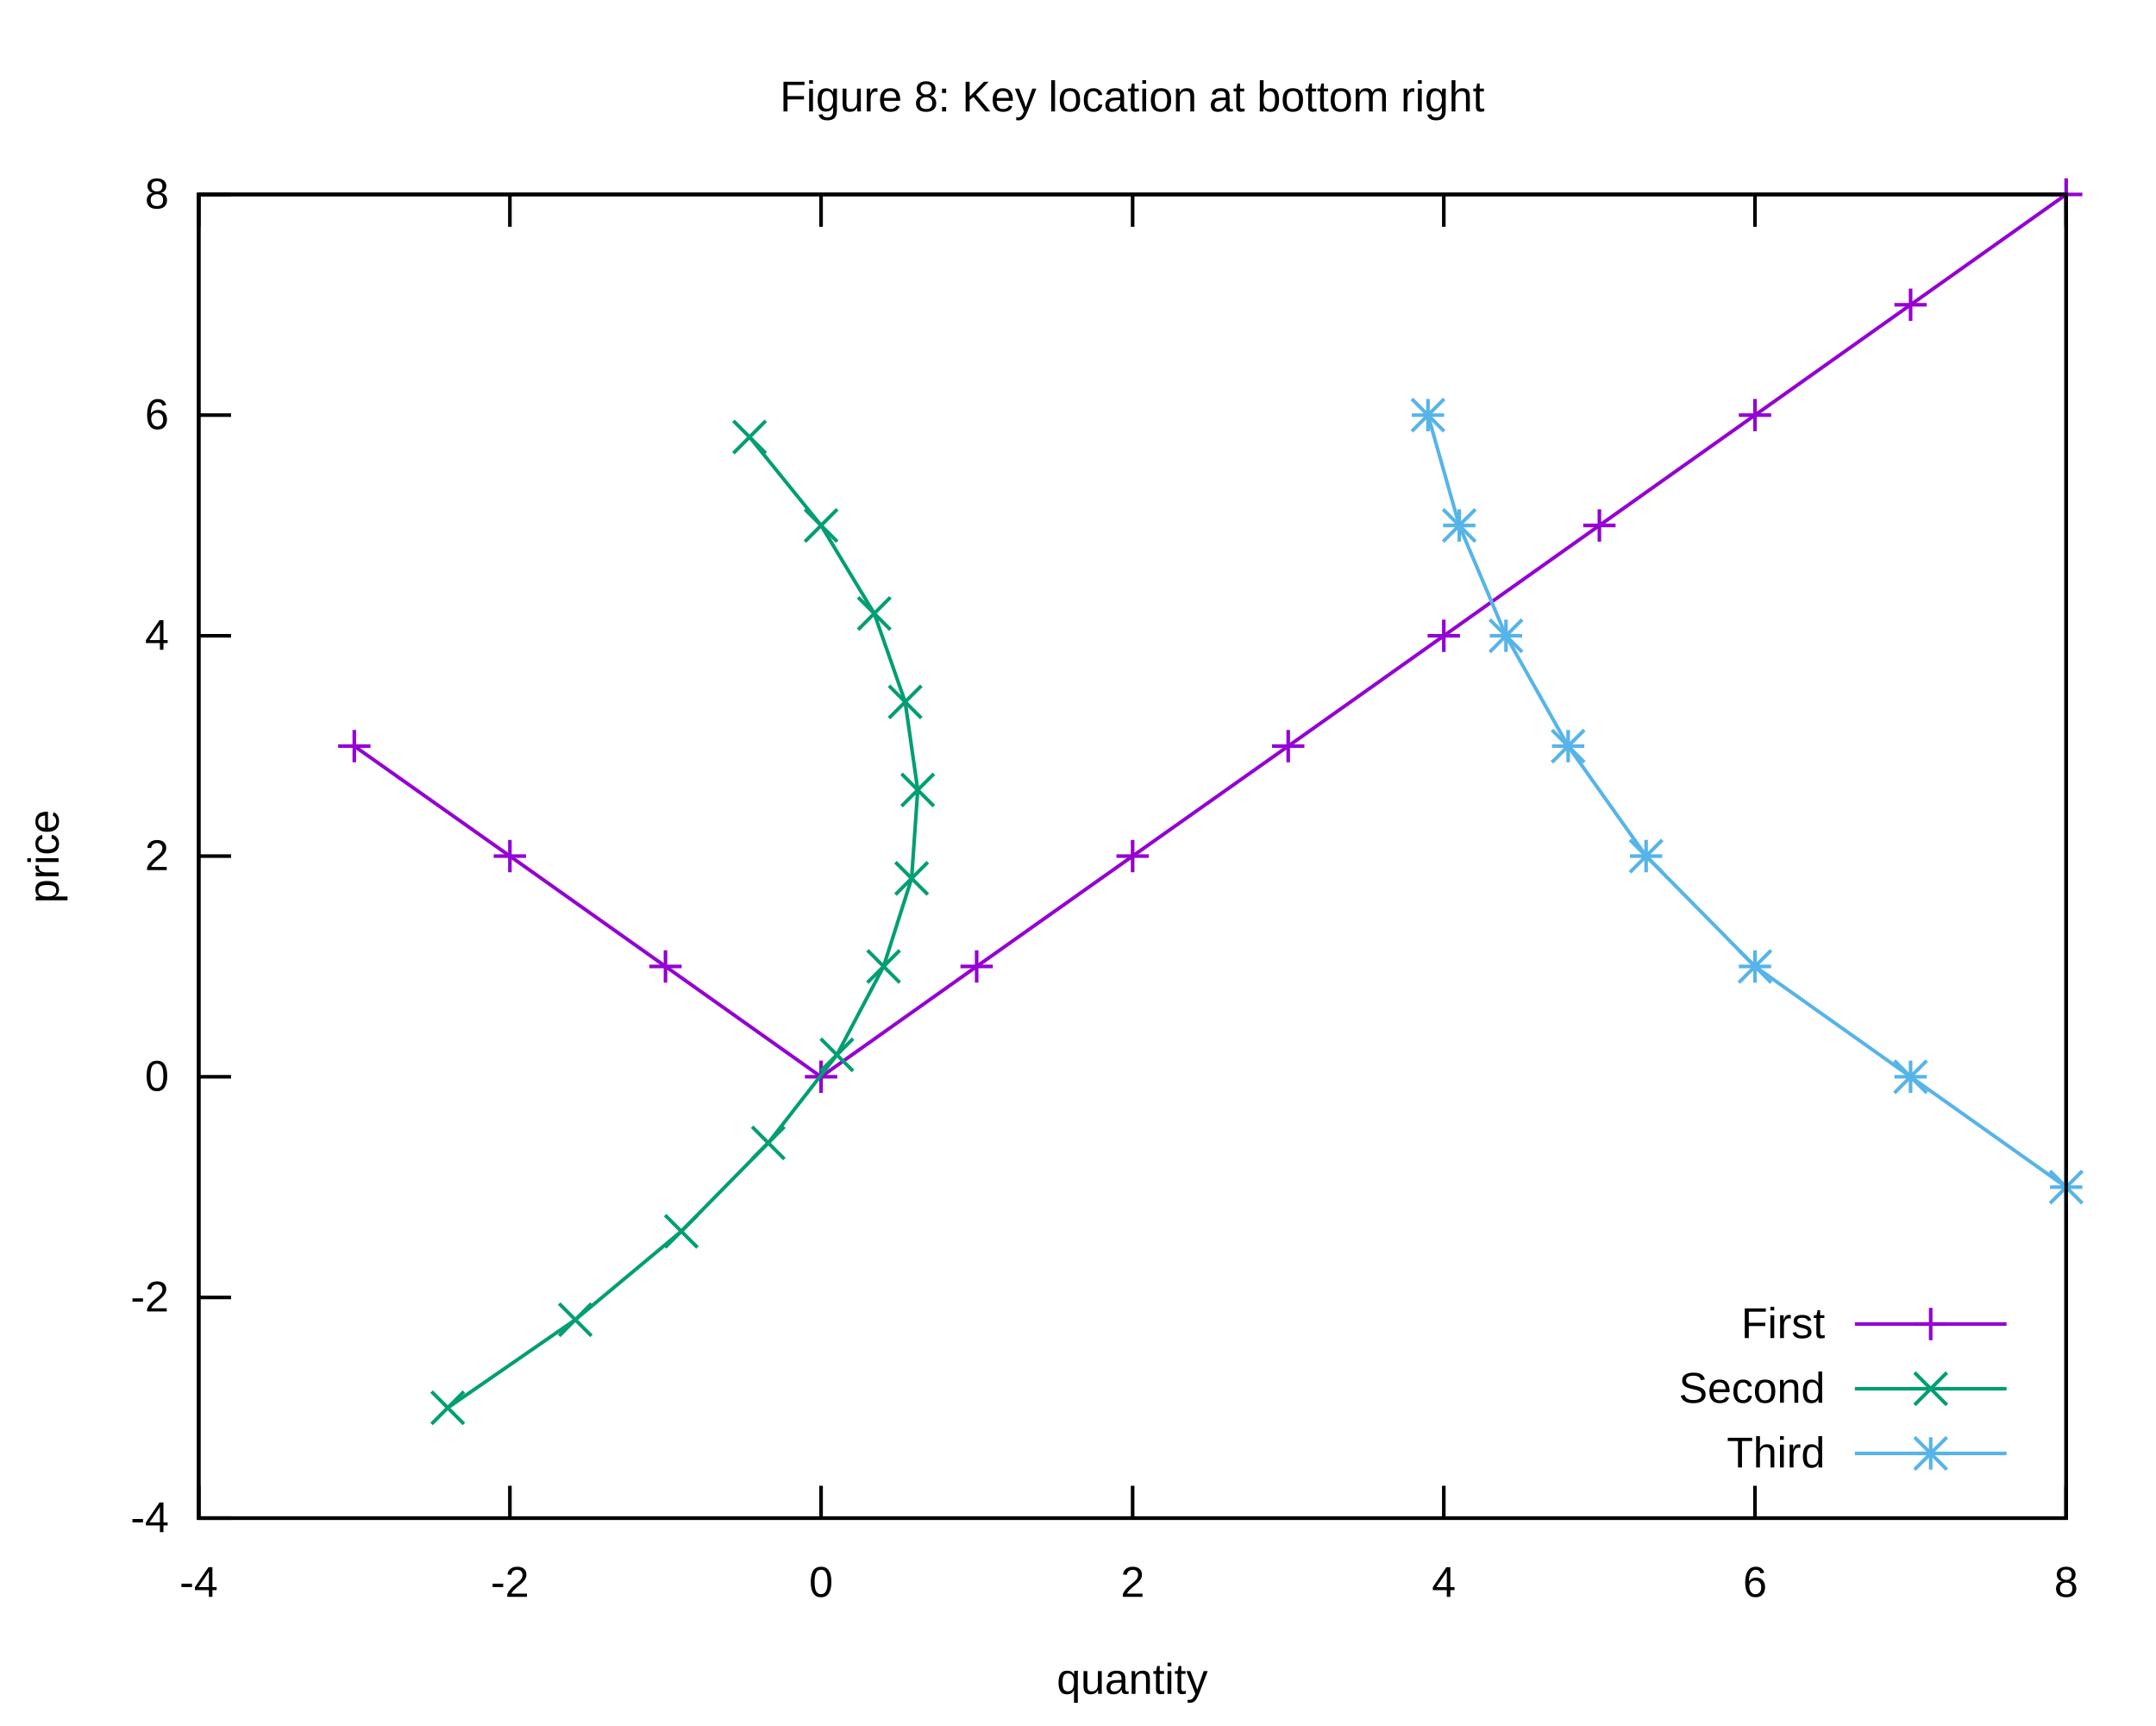
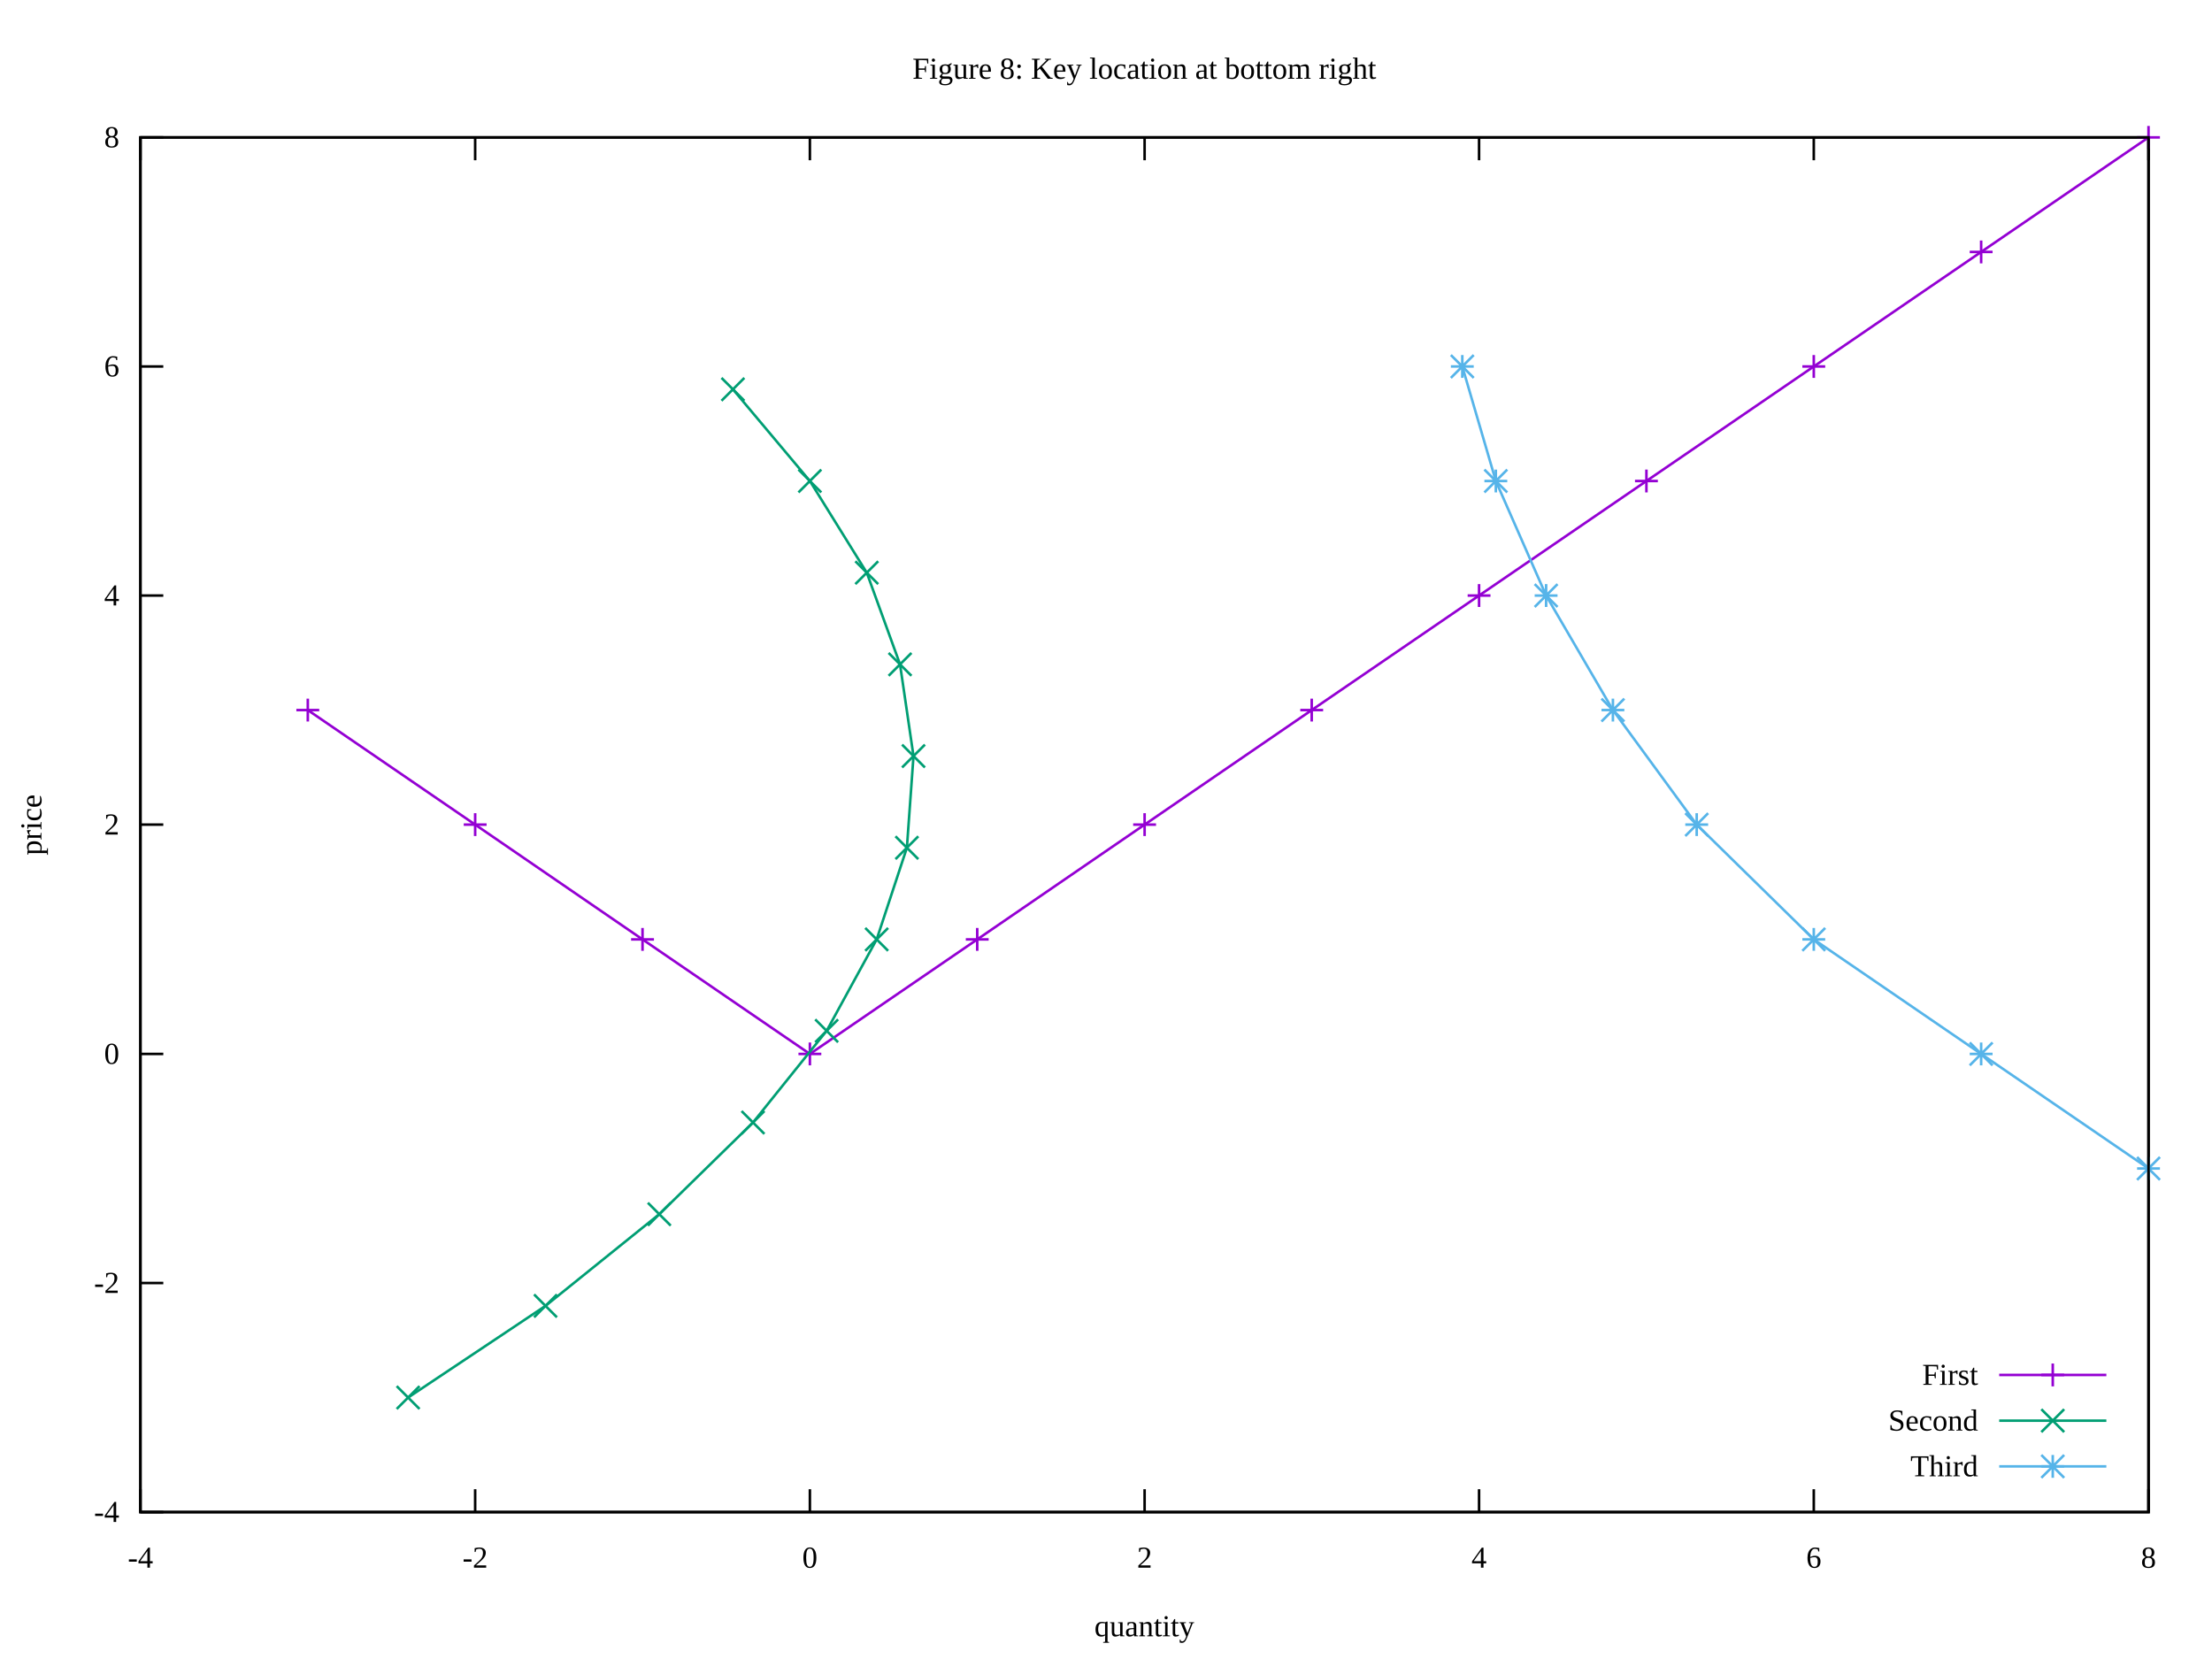
- <svg xmlns="http://www.w3.org/2000/svg" xmlns:xlink="http://www.w3.org/1999/xlink" width="600" height="480" viewBox="0 0 600 480">
+ <svg xmlns="http://www.w3.org/2000/svg" xmlns:xlink="http://www.w3.org/1999/xlink" width="871" height="653" viewBox="0 0 871 653">
  <g id="gnuplot_canvas">
-     <rect x="0" y="0" width="600" height="480" fill="none" />
+     <rect x="0" y="0" width="871" height="653" fill="none" />
    <defs>
      <circle id="gpDot" r="0.5" stroke-width="0.5" />
      <path id="gpPt0" stroke-width="0.222" stroke="currentColor" d="M-1,0 h2 M0,-1 v2" />
      <path id="gpPt1" stroke-width="0.222" stroke="currentColor" d="M-1,-1 L1,1 M1,-1 L-1,1" />
      <path id="gpPt2" stroke-width="0.222" stroke="currentColor" d="M-1,0 L1,0 M0,-1 L0,1 M-1,-1 L1,1 M-1,1 L1,-1" />
      <rect id="gpPt3" stroke-width="0.222" stroke="currentColor" x="-1" y="-1" width="2" height="2" />
      <rect id="gpPt4" stroke-width="0.222" stroke="currentColor" fill="currentColor" x="-1" y="-1" width="2" height="2" />
      <circle id="gpPt5" stroke-width="0.222" stroke="currentColor" cx="0" cy="0" r="1" />
      <use xlink:href="#gpPt5" id="gpPt6" fill="currentColor" stroke="none" />
      <path id="gpPt7" stroke-width="0.222" stroke="currentColor" d="M0,-1.33 L-1.33,0.67 L1.33,0.67 z" />
      <use xlink:href="#gpPt7" id="gpPt8" fill="currentColor" stroke="none" />
      <use xlink:href="#gpPt7" id="gpPt9" stroke="currentColor" transform="rotate(180)" />
      <use xlink:href="#gpPt9" id="gpPt10" fill="currentColor" stroke="none" />
      <use xlink:href="#gpPt3" id="gpPt11" stroke="currentColor" transform="rotate(45)" />
      <use xlink:href="#gpPt11" id="gpPt12" fill="currentColor" stroke="none" />
      <path id="gpPt13" stroke-width="0.222" stroke="currentColor" d="M0,1.330 L1.265,0.411 L0.782,-1.067 L-0.782,-1.076 L-1.265,0.411 z" />
      <use xlink:href="#gpPt13" id="gpPt14" fill="currentColor" stroke="none" />
      <filter id="textbox" filterUnits="objectBoundingBox" x="0" y="0" height="1" width="1">
        <feFlood flood-color="white" flood-opacity="1" result="bgnd" />
        <feComposite in="SourceGraphic" in2="bgnd" operator="atop" />
      </filter>
      <filter id="greybox" filterUnits="objectBoundingBox" x="0" y="0" height="1" width="1">
        <feFlood flood-color="lightgrey" flood-opacity="1" result="grey" />
        <feComposite in="SourceGraphic" in2="grey" operator="atop" />
      </filter>
    </defs>
    <g fill="none" color="white" stroke="currentColor" stroke-width="1.00" stroke-linecap="butt" stroke-linejoin="miter">
</g>
    <g fill="none" color="black" stroke="currentColor" stroke-width="1.00" stroke-linecap="butt" stroke-linejoin="miter">
-       <path stroke="black" d="M55.3,422.4 L64.3,422.4  " />
-       <g transform="translate(47.0,426.3)" stroke="none" fill="black" font-family="Arial" font-size="12.00" text-anchor="end">
-         <text>
-           <tspan font-family="Arial">-4</tspan>
-         </text>
-       </g>
-     </g>
-     <g fill="none" color="black" stroke="currentColor" stroke-width="1.00" stroke-linecap="butt" stroke-linejoin="miter">
-       <path stroke="black" d="M55.3,361.0 L64.3,361.0  " />
-       <g transform="translate(47.0,364.9)" stroke="none" fill="black" font-family="Arial" font-size="12.00" text-anchor="end">
-         <text>
-           <tspan font-family="Arial">-2</tspan>
-         </text>
-       </g>
-     </g>
-     <g fill="none" color="black" stroke="currentColor" stroke-width="1.00" stroke-linecap="butt" stroke-linejoin="miter">
-       <path stroke="black" d="M55.3,299.6 L64.3,299.6  " />
-       <g transform="translate(47.0,303.5)" stroke="none" fill="black" font-family="Arial" font-size="12.00" text-anchor="end">
-         <text>
-           <tspan font-family="Arial"> 0</tspan>
-         </text>
-       </g>
-     </g>
-     <g fill="none" color="black" stroke="currentColor" stroke-width="1.00" stroke-linecap="butt" stroke-linejoin="miter">
-       <path stroke="black" d="M55.3,238.2 L64.3,238.2  " />
-       <g transform="translate(47.0,242.1)" stroke="none" fill="black" font-family="Arial" font-size="12.00" text-anchor="end">
-         <text>
-           <tspan font-family="Arial"> 2</tspan>
-         </text>
-       </g>
-     </g>
-     <g fill="none" color="black" stroke="currentColor" stroke-width="1.00" stroke-linecap="butt" stroke-linejoin="miter">
-       <path stroke="black" d="M55.3,176.9 L64.3,176.9  " />
-       <g transform="translate(47.0,180.8)" stroke="none" fill="black" font-family="Arial" font-size="12.00" text-anchor="end">
-         <text>
-           <tspan font-family="Arial"> 4</tspan>
-         </text>
-       </g>
-     </g>
-     <g fill="none" color="black" stroke="currentColor" stroke-width="1.00" stroke-linecap="butt" stroke-linejoin="miter">
-       <path stroke="black" d="M55.3,115.5 L64.3,115.5  " />
-       <g transform="translate(47.0,119.4)" stroke="none" fill="black" font-family="Arial" font-size="12.00" text-anchor="end">
-         <text>
-           <tspan font-family="Arial"> 6</tspan>
+       <path stroke="black" d="M55.3,595.4 L64.3,595.4  " />
+       <g transform="translate(47.0,599.3)" stroke="none" fill="black" font-family="Times New Roman" font-size="12.00" text-anchor="end">
+         <text>
+           <tspan font-family="Times New Roman">-4</tspan>
+         </text>
+       </g>
+     </g>
+     <g fill="none" color="black" stroke="currentColor" stroke-width="1.00" stroke-linecap="butt" stroke-linejoin="miter">
+       <path stroke="black" d="M55.3,505.2 L64.3,505.2  " />
+       <g transform="translate(47.0,509.1)" stroke="none" fill="black" font-family="Times New Roman" font-size="12.00" text-anchor="end">
+         <text>
+           <tspan font-family="Times New Roman">-2</tspan>
+         </text>
+       </g>
+     </g>
+     <g fill="none" color="black" stroke="currentColor" stroke-width="1.00" stroke-linecap="butt" stroke-linejoin="miter">
+       <path stroke="black" d="M55.3,415.0 L64.3,415.0  " />
+       <g transform="translate(47.0,418.9)" stroke="none" fill="black" font-family="Times New Roman" font-size="12.00" text-anchor="end">
+         <text>
+           <tspan font-family="Times New Roman"> 0</tspan>
+         </text>
+       </g>
+     </g>
+     <g fill="none" color="black" stroke="currentColor" stroke-width="1.00" stroke-linecap="butt" stroke-linejoin="miter">
+       <path stroke="black" d="M55.3,324.7 L64.3,324.7  " />
+       <g transform="translate(47.0,328.6)" stroke="none" fill="black" font-family="Times New Roman" font-size="12.00" text-anchor="end">
+         <text>
+           <tspan font-family="Times New Roman"> 2</tspan>
+         </text>
+       </g>
+     </g>
+     <g fill="none" color="black" stroke="currentColor" stroke-width="1.00" stroke-linecap="butt" stroke-linejoin="miter">
+       <path stroke="black" d="M55.3,234.5 L64.3,234.5  " />
+       <g transform="translate(47.0,238.4)" stroke="none" fill="black" font-family="Times New Roman" font-size="12.00" text-anchor="end">
+         <text>
+           <tspan font-family="Times New Roman"> 4</tspan>
+         </text>
+       </g>
+     </g>
+     <g fill="none" color="black" stroke="currentColor" stroke-width="1.00" stroke-linecap="butt" stroke-linejoin="miter">
+       <path stroke="black" d="M55.3,144.3 L64.3,144.3  " />
+       <g transform="translate(47.0,148.2)" stroke="none" fill="black" font-family="Times New Roman" font-size="12.00" text-anchor="end">
+         <text>
+           <tspan font-family="Times New Roman"> 6</tspan>
        </text>
      </g>
    </g>
    <g fill="none" color="black" stroke="currentColor" stroke-width="1.00" stroke-linecap="butt" stroke-linejoin="miter">
      <path stroke="black" d="M55.3,54.1 L64.3,54.1  " />
-       <g transform="translate(47.0,58.0)" stroke="none" fill="black" font-family="Arial" font-size="12.00" text-anchor="end">
-         <text>
-           <tspan font-family="Arial"> 8</tspan>
-         </text>
-       </g>
-     </g>
-     <g fill="none" color="black" stroke="currentColor" stroke-width="1.00" stroke-linecap="butt" stroke-linejoin="miter">
-       <path stroke="black" d="M55.3,422.4 L55.3,413.4 M55.3,54.1 L55.3,63.1  " />
-       <g transform="translate(55.3,444.3)" stroke="none" fill="black" font-family="Arial" font-size="12.00" text-anchor="middle">
-         <text>
-           <tspan font-family="Arial">-4</tspan>
-         </text>
-       </g>
-     </g>
-     <g fill="none" color="black" stroke="currentColor" stroke-width="1.00" stroke-linecap="butt" stroke-linejoin="miter">
-       <path stroke="black" d="M141.9,422.4 L141.9,413.4 M141.9,54.1 L141.9,63.1  " />
-       <g transform="translate(141.9,444.3)" stroke="none" fill="black" font-family="Arial" font-size="12.00" text-anchor="middle">
-         <text>
-           <tspan font-family="Arial">-2</tspan>
-         </text>
-       </g>
-     </g>
-     <g fill="none" color="black" stroke="currentColor" stroke-width="1.00" stroke-linecap="butt" stroke-linejoin="miter">
-       <path stroke="black" d="M228.5,422.4 L228.5,413.4 M228.5,54.1 L228.5,63.1  " />
-       <g transform="translate(228.5,444.3)" stroke="none" fill="black" font-family="Arial" font-size="12.00" text-anchor="middle">
-         <text>
-           <tspan font-family="Arial"> 0</tspan>
-         </text>
-       </g>
-     </g>
-     <g fill="none" color="black" stroke="currentColor" stroke-width="1.00" stroke-linecap="butt" stroke-linejoin="miter">
-       <path stroke="black" d="M315.2,422.4 L315.2,413.4 M315.2,54.1 L315.2,63.1  " />
-       <g transform="translate(315.2,444.3)" stroke="none" fill="black" font-family="Arial" font-size="12.00" text-anchor="middle">
-         <text>
-           <tspan font-family="Arial"> 2</tspan>
-         </text>
-       </g>
-     </g>
-     <g fill="none" color="black" stroke="currentColor" stroke-width="1.00" stroke-linecap="butt" stroke-linejoin="miter">
-       <path stroke="black" d="M401.8,422.4 L401.8,413.4 M401.8,54.1 L401.8,63.1  " />
-       <g transform="translate(401.8,444.3)" stroke="none" fill="black" font-family="Arial" font-size="12.00" text-anchor="middle">
-         <text>
-           <tspan font-family="Arial"> 4</tspan>
-         </text>
-       </g>
-     </g>
-     <g fill="none" color="black" stroke="currentColor" stroke-width="1.00" stroke-linecap="butt" stroke-linejoin="miter">
-       <path stroke="black" d="M488.4,422.4 L488.4,413.4 M488.4,54.1 L488.4,63.1  " />
-       <g transform="translate(488.4,444.3)" stroke="none" fill="black" font-family="Arial" font-size="12.00" text-anchor="middle">
-         <text>
-           <tspan font-family="Arial"> 6</tspan>
-         </text>
-       </g>
-     </g>
-     <g fill="none" color="black" stroke="currentColor" stroke-width="1.00" stroke-linecap="butt" stroke-linejoin="miter">
-       <path stroke="black" d="M575.0,422.4 L575.0,413.4 M575.0,54.1 L575.0,63.1  " />
-       <g transform="translate(575.0,444.3)" stroke="none" fill="black" font-family="Arial" font-size="12.00" text-anchor="middle">
-         <text>
-           <tspan font-family="Arial"> 8</tspan>
-         </text>
-       </g>
-     </g>
-     <g fill="none" color="black" stroke="currentColor" stroke-width="1.00" stroke-linecap="butt" stroke-linejoin="miter">
- </g>
-     <g fill="none" color="black" stroke="currentColor" stroke-width="1.00" stroke-linecap="butt" stroke-linejoin="miter">
-       <path stroke="black" d="M55.3,54.1 L55.3,422.4 L575.0,422.4 L575.0,54.1 L55.3,54.1 Z  " />
-     </g>
-     <g fill="none" color="black" stroke="currentColor" stroke-width="1.00" stroke-linecap="butt" stroke-linejoin="miter">
-       <g transform="translate(16.3,238.3) rotate(270)" stroke="none" fill="black" font-family="Arial" font-size="12.00" text-anchor="middle">
-         <text>
-           <tspan font-family="Arial">price</tspan>
-         </text>
-       </g>
-     </g>
-     <g fill="none" color="black" stroke="currentColor" stroke-width="1.00" stroke-linecap="butt" stroke-linejoin="miter">
-       <g transform="translate(315.1,471.3)" stroke="none" fill="black" font-family="Arial" font-size="12.00" text-anchor="middle">
-         <text>
-           <tspan font-family="Arial">quantity</tspan>
-         </text>
-       </g>
-     </g>
-     <g fill="none" color="black" stroke="currentColor" stroke-width="1.00" stroke-linecap="butt" stroke-linejoin="miter">
-       <g transform="translate(315.1,31.0)" stroke="none" fill="black" font-family="Arial" font-size="12.00" text-anchor="middle">
-         <text>
-           <tspan font-family="Arial">Figure 8: Key location at bottom right</tspan>
+       <g transform="translate(47.0,58.0)" stroke="none" fill="black" font-family="Times New Roman" font-size="12.00" text-anchor="end">
+         <text>
+           <tspan font-family="Times New Roman"> 8</tspan>
+         </text>
+       </g>
+     </g>
+     <g fill="none" color="black" stroke="currentColor" stroke-width="1.00" stroke-linecap="butt" stroke-linejoin="miter">
+       <path stroke="black" d="M55.3,595.4 L55.3,586.4 M55.3,54.1 L55.3,63.1  " />
+       <g transform="translate(55.3,617.3)" stroke="none" fill="black" font-family="Times New Roman" font-size="12.00" text-anchor="middle">
+         <text>
+           <tspan font-family="Times New Roman">-4</tspan>
+         </text>
+       </g>
+     </g>
+     <g fill="none" color="black" stroke="currentColor" stroke-width="1.00" stroke-linecap="butt" stroke-linejoin="miter">
+       <path stroke="black" d="M187.1,595.4 L187.1,586.4 M187.1,54.1 L187.1,63.1  " />
+       <g transform="translate(187.1,617.3)" stroke="none" fill="black" font-family="Times New Roman" font-size="12.00" text-anchor="middle">
+         <text>
+           <tspan font-family="Times New Roman">-2</tspan>
+         </text>
+       </g>
+     </g>
+     <g fill="none" color="black" stroke="currentColor" stroke-width="1.00" stroke-linecap="butt" stroke-linejoin="miter">
+       <path stroke="black" d="M318.9,595.4 L318.9,586.4 M318.9,54.1 L318.9,63.1  " />
+       <g transform="translate(318.9,617.3)" stroke="none" fill="black" font-family="Times New Roman" font-size="12.00" text-anchor="middle">
+         <text>
+           <tspan font-family="Times New Roman"> 0</tspan>
+         </text>
+       </g>
+     </g>
+     <g fill="none" color="black" stroke="currentColor" stroke-width="1.00" stroke-linecap="butt" stroke-linejoin="miter">
+       <path stroke="black" d="M450.7,595.4 L450.7,586.4 M450.7,54.1 L450.7,63.1  " />
+       <g transform="translate(450.7,617.3)" stroke="none" fill="black" font-family="Times New Roman" font-size="12.00" text-anchor="middle">
+         <text>
+           <tspan font-family="Times New Roman"> 2</tspan>
+         </text>
+       </g>
+     </g>
+     <g fill="none" color="black" stroke="currentColor" stroke-width="1.00" stroke-linecap="butt" stroke-linejoin="miter">
+       <path stroke="black" d="M582.4,595.4 L582.4,586.4 M582.4,54.1 L582.4,63.1  " />
+       <g transform="translate(582.4,617.3)" stroke="none" fill="black" font-family="Times New Roman" font-size="12.00" text-anchor="middle">
+         <text>
+           <tspan font-family="Times New Roman"> 4</tspan>
+         </text>
+       </g>
+     </g>
+     <g fill="none" color="black" stroke="currentColor" stroke-width="1.00" stroke-linecap="butt" stroke-linejoin="miter">
+       <path stroke="black" d="M714.2,595.4 L714.2,586.4 M714.2,54.1 L714.2,63.1  " />
+       <g transform="translate(714.2,617.3)" stroke="none" fill="black" font-family="Times New Roman" font-size="12.00" text-anchor="middle">
+         <text>
+           <tspan font-family="Times New Roman"> 6</tspan>
+         </text>
+       </g>
+     </g>
+     <g fill="none" color="black" stroke="currentColor" stroke-width="1.00" stroke-linecap="butt" stroke-linejoin="miter">
+       <path stroke="black" d="M846.0,595.4 L846.0,586.4 M846.0,54.1 L846.0,63.1  " />
+       <g transform="translate(846.0,617.3)" stroke="none" fill="black" font-family="Times New Roman" font-size="12.00" text-anchor="middle">
+         <text>
+           <tspan font-family="Times New Roman"> 8</tspan>
+         </text>
+       </g>
+     </g>
+     <g fill="none" color="black" stroke="currentColor" stroke-width="1.00" stroke-linecap="butt" stroke-linejoin="miter">
+ </g>
+     <g fill="none" color="black" stroke="currentColor" stroke-width="1.00" stroke-linecap="butt" stroke-linejoin="miter">
+       <path stroke="black" d="M55.3,54.1 L55.3,595.4 L846.0,595.4 L846.0,54.1 L55.3,54.1 Z  " />
+     </g>
+     <g fill="none" color="black" stroke="currentColor" stroke-width="1.00" stroke-linecap="butt" stroke-linejoin="miter">
+       <g transform="translate(16.3,324.8) rotate(270)" stroke="none" fill="black" font-family="Times New Roman" font-size="12.00" text-anchor="middle">
+         <text>
+           <tspan font-family="Times New Roman">price</tspan>
+         </text>
+       </g>
+     </g>
+     <g fill="none" color="black" stroke="currentColor" stroke-width="1.00" stroke-linecap="butt" stroke-linejoin="miter">
+       <g transform="translate(450.6,644.3)" stroke="none" fill="black" font-family="Times New Roman" font-size="12.00" text-anchor="middle">
+         <text>
+           <tspan font-family="Times New Roman">quantity</tspan>
+         </text>
+       </g>
+     </g>
+     <g fill="none" color="black" stroke="currentColor" stroke-width="1.00" stroke-linecap="butt" stroke-linejoin="miter">
+       <g transform="translate(450.6,31.0)" stroke="none" fill="black" font-family="Times New Roman" font-size="12.00" text-anchor="middle">
+         <text>
+           <tspan font-family="Times New Roman">Figure 8: Key location at bottom right</tspan>
        </text>
      </g>
    </g>
    <g id="gnuplot_plot_1">
      <g fill="none" color="black" stroke="currentColor" stroke-width="1.00" stroke-linecap="butt" stroke-linejoin="miter">
-         <g transform="translate(507.9,372.3)" stroke="none" fill="black" font-family="Arial" font-size="12.00" text-anchor="end">
+         <g transform="translate(778.9,545.3)" stroke="none" fill="black" font-family="Times New Roman" font-size="12.00" text-anchor="end">
          <text>
-             <tspan font-family="Arial">First</tspan>
+             <tspan font-family="Times New Roman">First</tspan>
          </text>
        </g>
      </g>
      <g fill="none" color="black" stroke="currentColor" stroke-width="1.00" stroke-linecap="butt" stroke-linejoin="miter">
-         <path stroke="rgb(148,   0, 211)" d="M516.2,368.4 L558.4,368.4 M98.6,207.6 L141.9,238.2 L185.2,268.9 L228.5,299.6 L271.8,268.9 L315.2,238.2   L358.5,207.6 L401.8,176.9 L445.1,146.2 L488.4,115.5 L531.7,84.8 L575.0,54.1  " />
-         <use xlink:href="#gpPt0" transform="translate(98.6,207.6) scale(4.50)" color="rgb(148,   0, 211)" />
-         <use xlink:href="#gpPt0" transform="translate(141.9,238.2) scale(4.50)" color="rgb(148,   0, 211)" />
-         <use xlink:href="#gpPt0" transform="translate(185.2,268.9) scale(4.50)" color="rgb(148,   0, 211)" />
-         <use xlink:href="#gpPt0" transform="translate(228.5,299.6) scale(4.50)" color="rgb(148,   0, 211)" />
-         <use xlink:href="#gpPt0" transform="translate(271.8,268.9) scale(4.50)" color="rgb(148,   0, 211)" />
-         <use xlink:href="#gpPt0" transform="translate(315.2,238.2) scale(4.50)" color="rgb(148,   0, 211)" />
-         <use xlink:href="#gpPt0" transform="translate(358.5,207.6) scale(4.50)" color="rgb(148,   0, 211)" />
-         <use xlink:href="#gpPt0" transform="translate(401.8,176.9) scale(4.50)" color="rgb(148,   0, 211)" />
-         <use xlink:href="#gpPt0" transform="translate(445.1,146.2) scale(4.50)" color="rgb(148,   0, 211)" />
-         <use xlink:href="#gpPt0" transform="translate(488.4,115.5) scale(4.50)" color="rgb(148,   0, 211)" />
-         <use xlink:href="#gpPt0" transform="translate(531.7,84.8) scale(4.50)" color="rgb(148,   0, 211)" />
-         <use xlink:href="#gpPt0" transform="translate(575.0,54.1) scale(4.50)" color="rgb(148,   0, 211)" />
-         <use xlink:href="#gpPt0" transform="translate(537.3,368.4) scale(4.50)" color="rgb(148,   0, 211)" />
+         <path stroke="rgb(148,   0, 211)" d="M787.2,541.4 L829.4,541.4 M121.2,279.6 L187.1,324.7 L253.0,369.9 L318.9,415.0 L384.8,369.9 L450.7,324.7   L516.5,279.6 L582.4,234.5 L648.3,189.4 L714.2,144.3 L780.1,99.2 L846.0,54.1  " />
+         <use xlink:href="#gpPt0" transform="translate(121.2,279.6) scale(4.50)" color="rgb(148,   0, 211)" />
+         <use xlink:href="#gpPt0" transform="translate(187.1,324.7) scale(4.50)" color="rgb(148,   0, 211)" />
+         <use xlink:href="#gpPt0" transform="translate(253.0,369.9) scale(4.50)" color="rgb(148,   0, 211)" />
+         <use xlink:href="#gpPt0" transform="translate(318.9,415.0) scale(4.50)" color="rgb(148,   0, 211)" />
+         <use xlink:href="#gpPt0" transform="translate(384.8,369.9) scale(4.50)" color="rgb(148,   0, 211)" />
+         <use xlink:href="#gpPt0" transform="translate(450.7,324.7) scale(4.50)" color="rgb(148,   0, 211)" />
+         <use xlink:href="#gpPt0" transform="translate(516.5,279.6) scale(4.50)" color="rgb(148,   0, 211)" />
+         <use xlink:href="#gpPt0" transform="translate(582.4,234.5) scale(4.50)" color="rgb(148,   0, 211)" />
+         <use xlink:href="#gpPt0" transform="translate(648.3,189.4) scale(4.50)" color="rgb(148,   0, 211)" />
+         <use xlink:href="#gpPt0" transform="translate(714.2,144.3) scale(4.50)" color="rgb(148,   0, 211)" />
+         <use xlink:href="#gpPt0" transform="translate(780.1,99.2) scale(4.50)" color="rgb(148,   0, 211)" />
+         <use xlink:href="#gpPt0" transform="translate(846.0,54.1) scale(4.50)" color="rgb(148,   0, 211)" />
+         <use xlink:href="#gpPt0" transform="translate(808.3,541.4) scale(4.50)" color="rgb(148,   0, 211)" />
      </g>
    </g>
    <g id="gnuplot_plot_2">
      <g fill="none" color="black" stroke="currentColor" stroke-width="1.00" stroke-linecap="butt" stroke-linejoin="miter">
-         <g transform="translate(507.9,390.3)" stroke="none" fill="black" font-family="Arial" font-size="12.00" text-anchor="end">
+         <g transform="translate(778.9,563.3)" stroke="none" fill="black" font-family="Times New Roman" font-size="12.00" text-anchor="end">
          <text>
-             <tspan font-family="Arial">Second</tspan>
+             <tspan font-family="Times New Roman">Second</tspan>
          </text>
        </g>
      </g>
      <g fill="none" color="black" stroke="currentColor" stroke-width="1.00" stroke-linecap="butt" stroke-linejoin="miter">
-         <path stroke="rgb(  0, 158, 115)" d="M516.2,386.4 L558.4,386.4 M124.6,391.7 L160.1,367.2 L189.6,342.6 L213.8,318.0 L232.9,293.5 L245.9,268.9   L253.7,244.4 L255.4,219.8 L251.9,195.3 L243.3,170.7 L228.5,146.2 L208.6,121.6  " />
-         <use xlink:href="#gpPt1" transform="translate(124.6,391.7) scale(4.50)" color="rgb(  0, 158, 115)" />
-         <use xlink:href="#gpPt1" transform="translate(160.1,367.2) scale(4.50)" color="rgb(  0, 158, 115)" />
-         <use xlink:href="#gpPt1" transform="translate(189.6,342.6) scale(4.50)" color="rgb(  0, 158, 115)" />
-         <use xlink:href="#gpPt1" transform="translate(213.8,318.0) scale(4.50)" color="rgb(  0, 158, 115)" />
-         <use xlink:href="#gpPt1" transform="translate(232.9,293.5) scale(4.50)" color="rgb(  0, 158, 115)" />
-         <use xlink:href="#gpPt1" transform="translate(245.9,268.9) scale(4.50)" color="rgb(  0, 158, 115)" />
-         <use xlink:href="#gpPt1" transform="translate(253.7,244.4) scale(4.50)" color="rgb(  0, 158, 115)" />
-         <use xlink:href="#gpPt1" transform="translate(255.4,219.8) scale(4.50)" color="rgb(  0, 158, 115)" />
-         <use xlink:href="#gpPt1" transform="translate(251.9,195.3) scale(4.50)" color="rgb(  0, 158, 115)" />
-         <use xlink:href="#gpPt1" transform="translate(243.3,170.7) scale(4.50)" color="rgb(  0, 158, 115)" />
-         <use xlink:href="#gpPt1" transform="translate(228.5,146.2) scale(4.50)" color="rgb(  0, 158, 115)" />
-         <use xlink:href="#gpPt1" transform="translate(208.6,121.6) scale(4.50)" color="rgb(  0, 158, 115)" />
-         <use xlink:href="#gpPt1" transform="translate(537.3,386.4) scale(4.50)" color="rgb(  0, 158, 115)" />
+         <path stroke="rgb(  0, 158, 115)" d="M787.2,559.4 L829.4,559.4 M160.7,550.3 L214.8,514.2 L259.6,478.1 L296.5,442.0 L325.5,405.9 L345.2,369.9   L357.1,333.8 L359.7,297.7 L354.4,261.6 L341.3,225.5 L318.9,189.4 L288.6,153.3  " />
+         <use xlink:href="#gpPt1" transform="translate(160.7,550.3) scale(4.50)" color="rgb(  0, 158, 115)" />
+         <use xlink:href="#gpPt1" transform="translate(214.8,514.2) scale(4.50)" color="rgb(  0, 158, 115)" />
+         <use xlink:href="#gpPt1" transform="translate(259.6,478.1) scale(4.50)" color="rgb(  0, 158, 115)" />
+         <use xlink:href="#gpPt1" transform="translate(296.5,442.0) scale(4.50)" color="rgb(  0, 158, 115)" />
+         <use xlink:href="#gpPt1" transform="translate(325.5,405.9) scale(4.50)" color="rgb(  0, 158, 115)" />
+         <use xlink:href="#gpPt1" transform="translate(345.2,369.9) scale(4.50)" color="rgb(  0, 158, 115)" />
+         <use xlink:href="#gpPt1" transform="translate(357.1,333.8) scale(4.50)" color="rgb(  0, 158, 115)" />
+         <use xlink:href="#gpPt1" transform="translate(359.7,297.7) scale(4.50)" color="rgb(  0, 158, 115)" />
+         <use xlink:href="#gpPt1" transform="translate(354.4,261.6) scale(4.50)" color="rgb(  0, 158, 115)" />
+         <use xlink:href="#gpPt1" transform="translate(341.3,225.5) scale(4.50)" color="rgb(  0, 158, 115)" />
+         <use xlink:href="#gpPt1" transform="translate(318.9,189.4) scale(4.50)" color="rgb(  0, 158, 115)" />
+         <use xlink:href="#gpPt1" transform="translate(288.6,153.3) scale(4.50)" color="rgb(  0, 158, 115)" />
+         <use xlink:href="#gpPt1" transform="translate(808.3,559.4) scale(4.50)" color="rgb(  0, 158, 115)" />
      </g>
    </g>
    <g id="gnuplot_plot_3">
      <g fill="none" color="black" stroke="currentColor" stroke-width="1.00" stroke-linecap="butt" stroke-linejoin="miter">
-         <g transform="translate(507.9,408.3)" stroke="none" fill="black" font-family="Arial" font-size="12.00" text-anchor="end">
+         <g transform="translate(778.9,581.3)" stroke="none" fill="black" font-family="Times New Roman" font-size="12.00" text-anchor="end">
          <text>
-             <tspan font-family="Arial">Third</tspan>
+             <tspan font-family="Times New Roman">Third</tspan>
          </text>
        </g>
      </g>
      <g fill="none" color="black" stroke="currentColor" stroke-width="1.00" stroke-linecap="butt" stroke-linejoin="miter">
-         <path stroke="rgb( 86, 180, 233)" d="M516.2,404.4 L558.4,404.4 M575.0,330.3 L531.7,299.6 L488.4,268.9 L458.1,238.2 L436.4,207.6 L419.1,176.9   L406.1,146.2 L397.4,115.5  " />
-         <use xlink:href="#gpPt2" transform="translate(575.0,330.3) scale(4.50)" color="rgb( 86, 180, 233)" />
-         <use xlink:href="#gpPt2" transform="translate(531.7,299.6) scale(4.50)" color="rgb( 86, 180, 233)" />
-         <use xlink:href="#gpPt2" transform="translate(488.4,268.9) scale(4.50)" color="rgb( 86, 180, 233)" />
-         <use xlink:href="#gpPt2" transform="translate(458.1,238.2) scale(4.50)" color="rgb( 86, 180, 233)" />
-         <use xlink:href="#gpPt2" transform="translate(436.4,207.6) scale(4.50)" color="rgb( 86, 180, 233)" />
-         <use xlink:href="#gpPt2" transform="translate(419.1,176.9) scale(4.50)" color="rgb( 86, 180, 233)" />
-         <use xlink:href="#gpPt2" transform="translate(406.1,146.2) scale(4.50)" color="rgb( 86, 180, 233)" />
-         <use xlink:href="#gpPt2" transform="translate(397.4,115.5) scale(4.50)" color="rgb( 86, 180, 233)" />
-         <use xlink:href="#gpPt2" transform="translate(537.3,404.4) scale(4.50)" color="rgb( 86, 180, 233)" />
+         <path stroke="rgb( 86, 180, 233)" d="M787.2,577.4 L829.4,577.4 M846.0,460.1 L780.1,415.0 L714.2,369.9 L668.1,324.7 L635.1,279.6 L608.8,234.5   L589.0,189.4 L575.8,144.3  " />
+         <use xlink:href="#gpPt2" transform="translate(846.0,460.1) scale(4.50)" color="rgb( 86, 180, 233)" />
+         <use xlink:href="#gpPt2" transform="translate(780.1,415.0) scale(4.50)" color="rgb( 86, 180, 233)" />
+         <use xlink:href="#gpPt2" transform="translate(714.2,369.9) scale(4.50)" color="rgb( 86, 180, 233)" />
+         <use xlink:href="#gpPt2" transform="translate(668.1,324.7) scale(4.50)" color="rgb( 86, 180, 233)" />
+         <use xlink:href="#gpPt2" transform="translate(635.1,279.6) scale(4.50)" color="rgb( 86, 180, 233)" />
+         <use xlink:href="#gpPt2" transform="translate(608.8,234.5) scale(4.50)" color="rgb( 86, 180, 233)" />
+         <use xlink:href="#gpPt2" transform="translate(589.0,189.4) scale(4.50)" color="rgb( 86, 180, 233)" />
+         <use xlink:href="#gpPt2" transform="translate(575.8,144.3) scale(4.50)" color="rgb( 86, 180, 233)" />
+         <use xlink:href="#gpPt2" transform="translate(808.3,577.4) scale(4.50)" color="rgb( 86, 180, 233)" />
      </g>
    </g>
    <g fill="none" color="white" stroke="rgb( 86, 180, 233)" stroke-width="2.00" stroke-linecap="butt" stroke-linejoin="miter">
</g>
    <g fill="none" color="black" stroke="currentColor" stroke-width="2.00" stroke-linecap="butt" stroke-linejoin="miter">
</g>
    <g fill="none" color="black" stroke="black" stroke-width="1.00" stroke-linecap="butt" stroke-linejoin="miter">
</g>
    <g fill="none" color="black" stroke="currentColor" stroke-width="1.00" stroke-linecap="butt" stroke-linejoin="miter">
-       <path stroke="black" d="M55.3,54.1 L55.3,422.4 L575.0,422.4 L575.0,54.1 L55.3,54.1 Z  " />
+       <path stroke="black" d="M55.3,54.1 L55.3,595.4 L846.0,595.4 L846.0,54.1 L55.3,54.1 Z  " />
    </g>
    <g fill="none" color="black" stroke="currentColor" stroke-width="1.00" stroke-linecap="butt" stroke-linejoin="miter">
</g>
  </g>
</svg>
